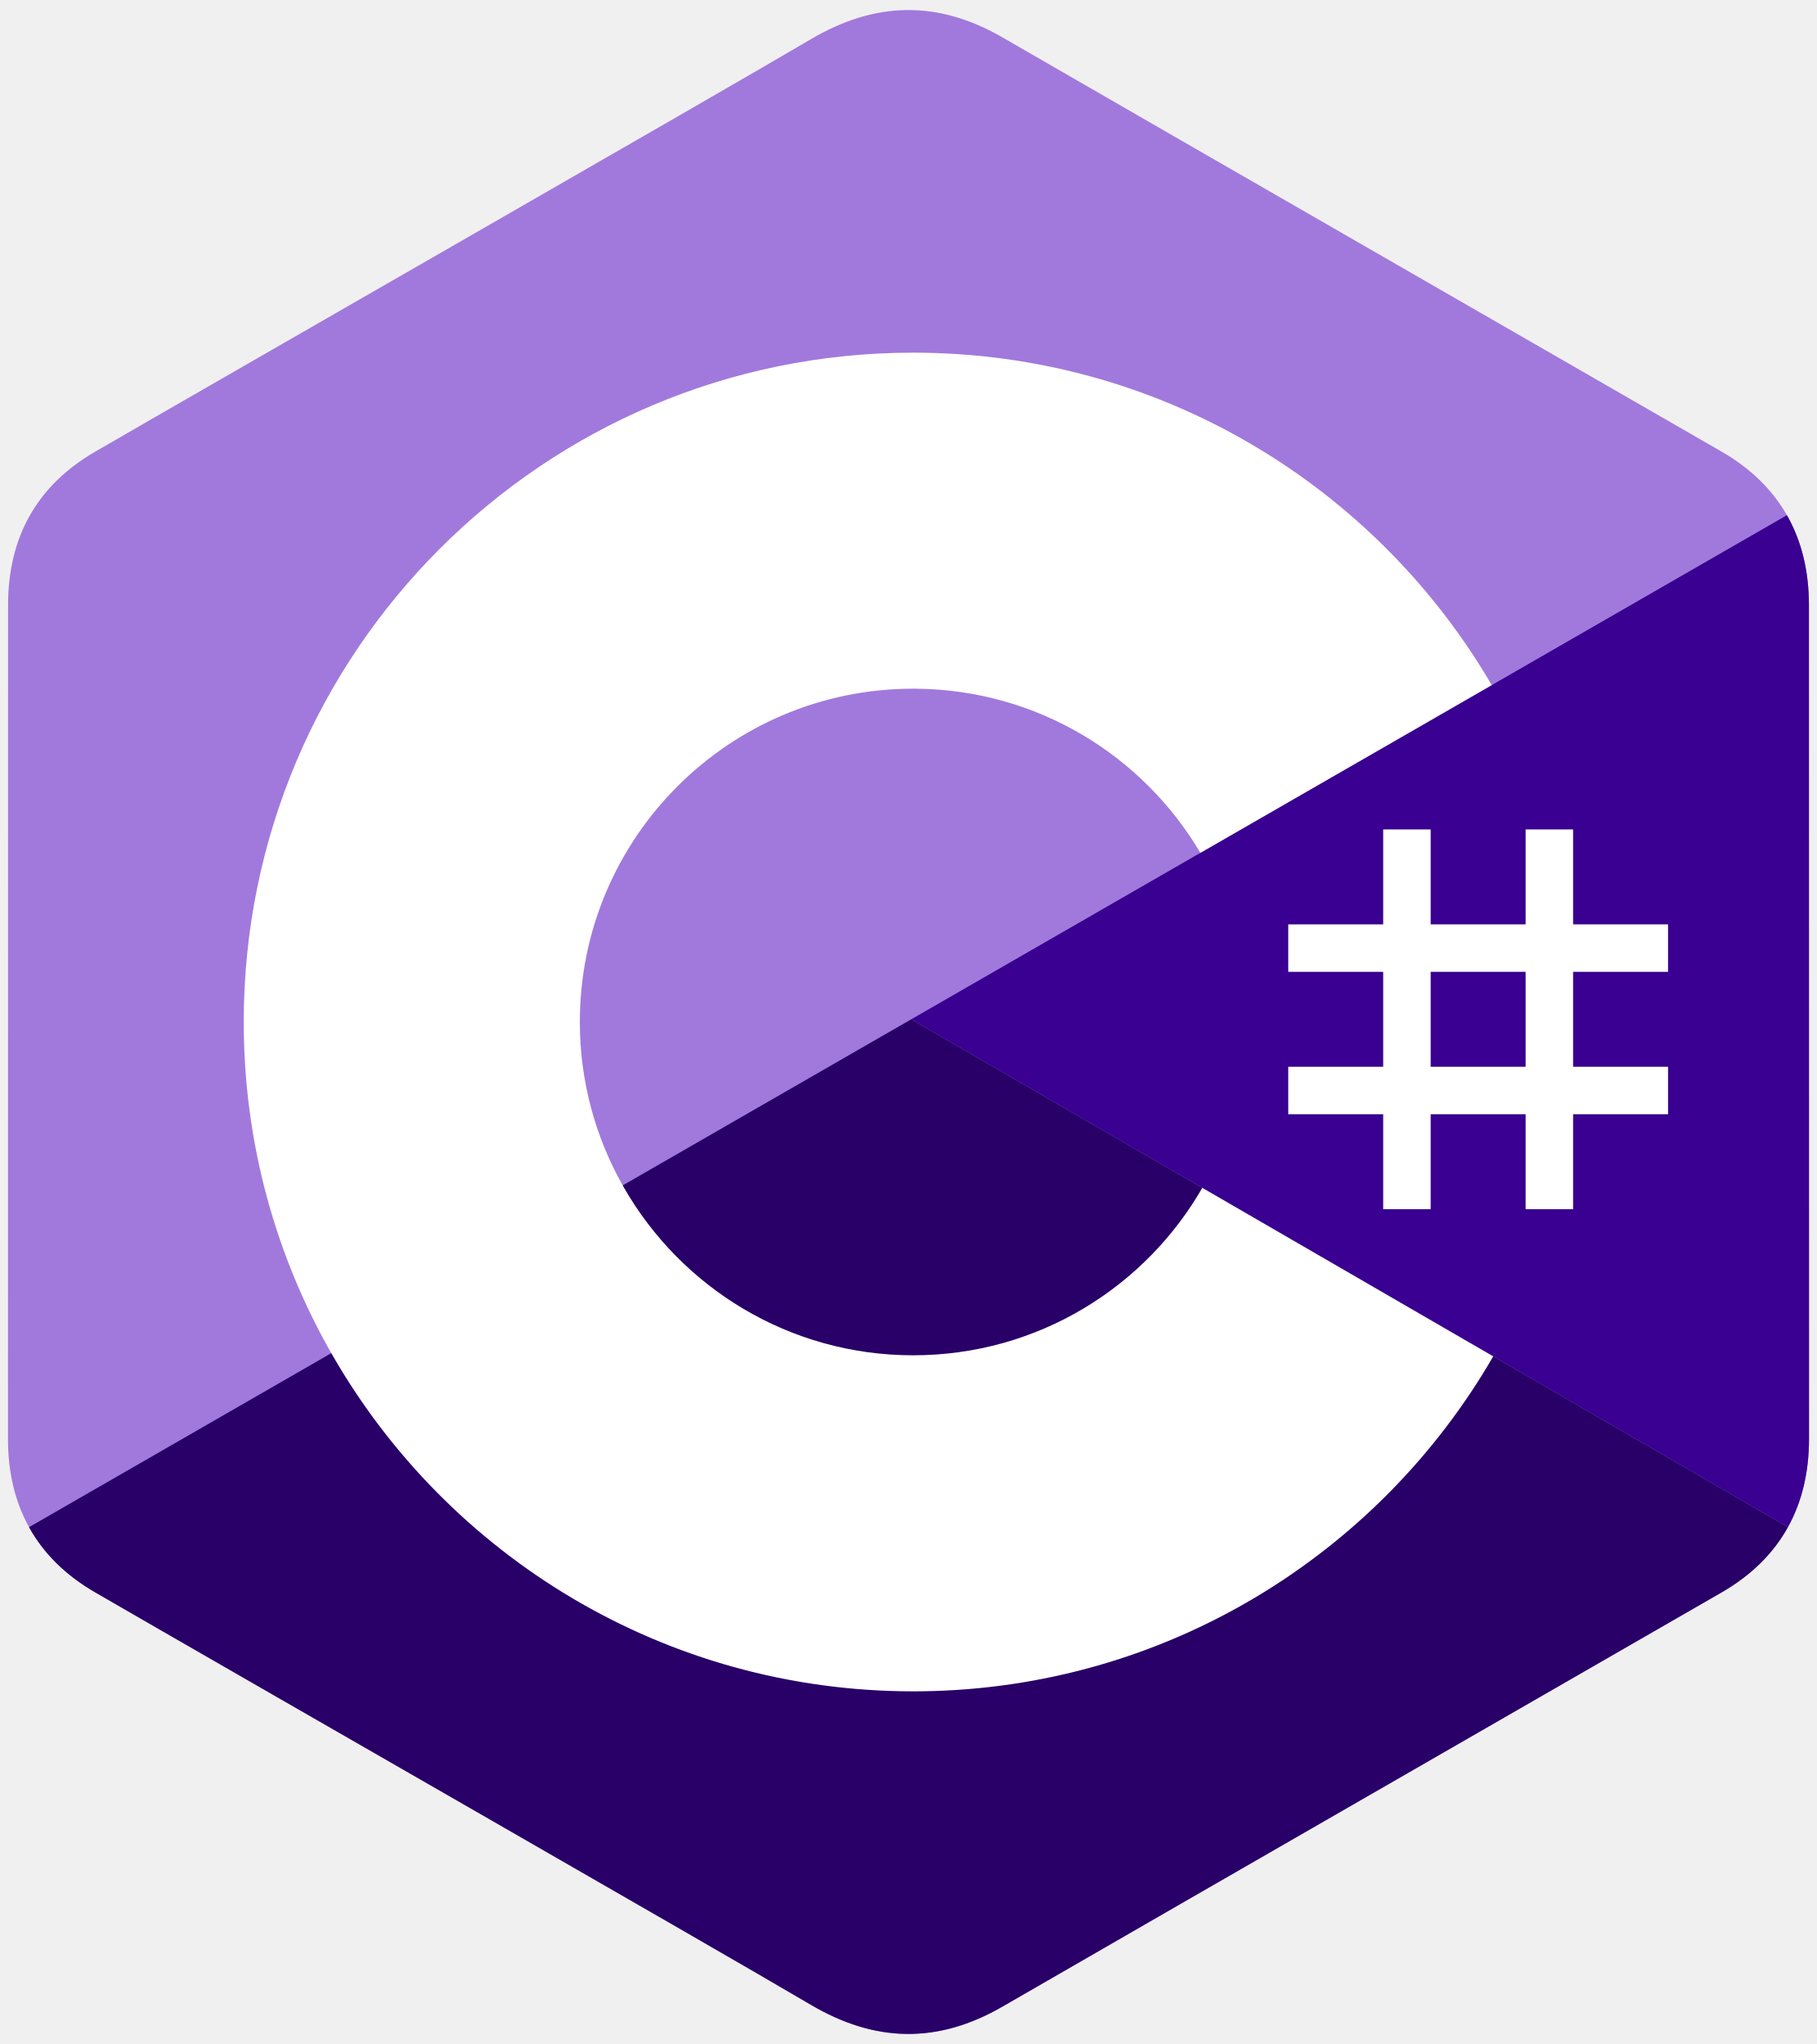
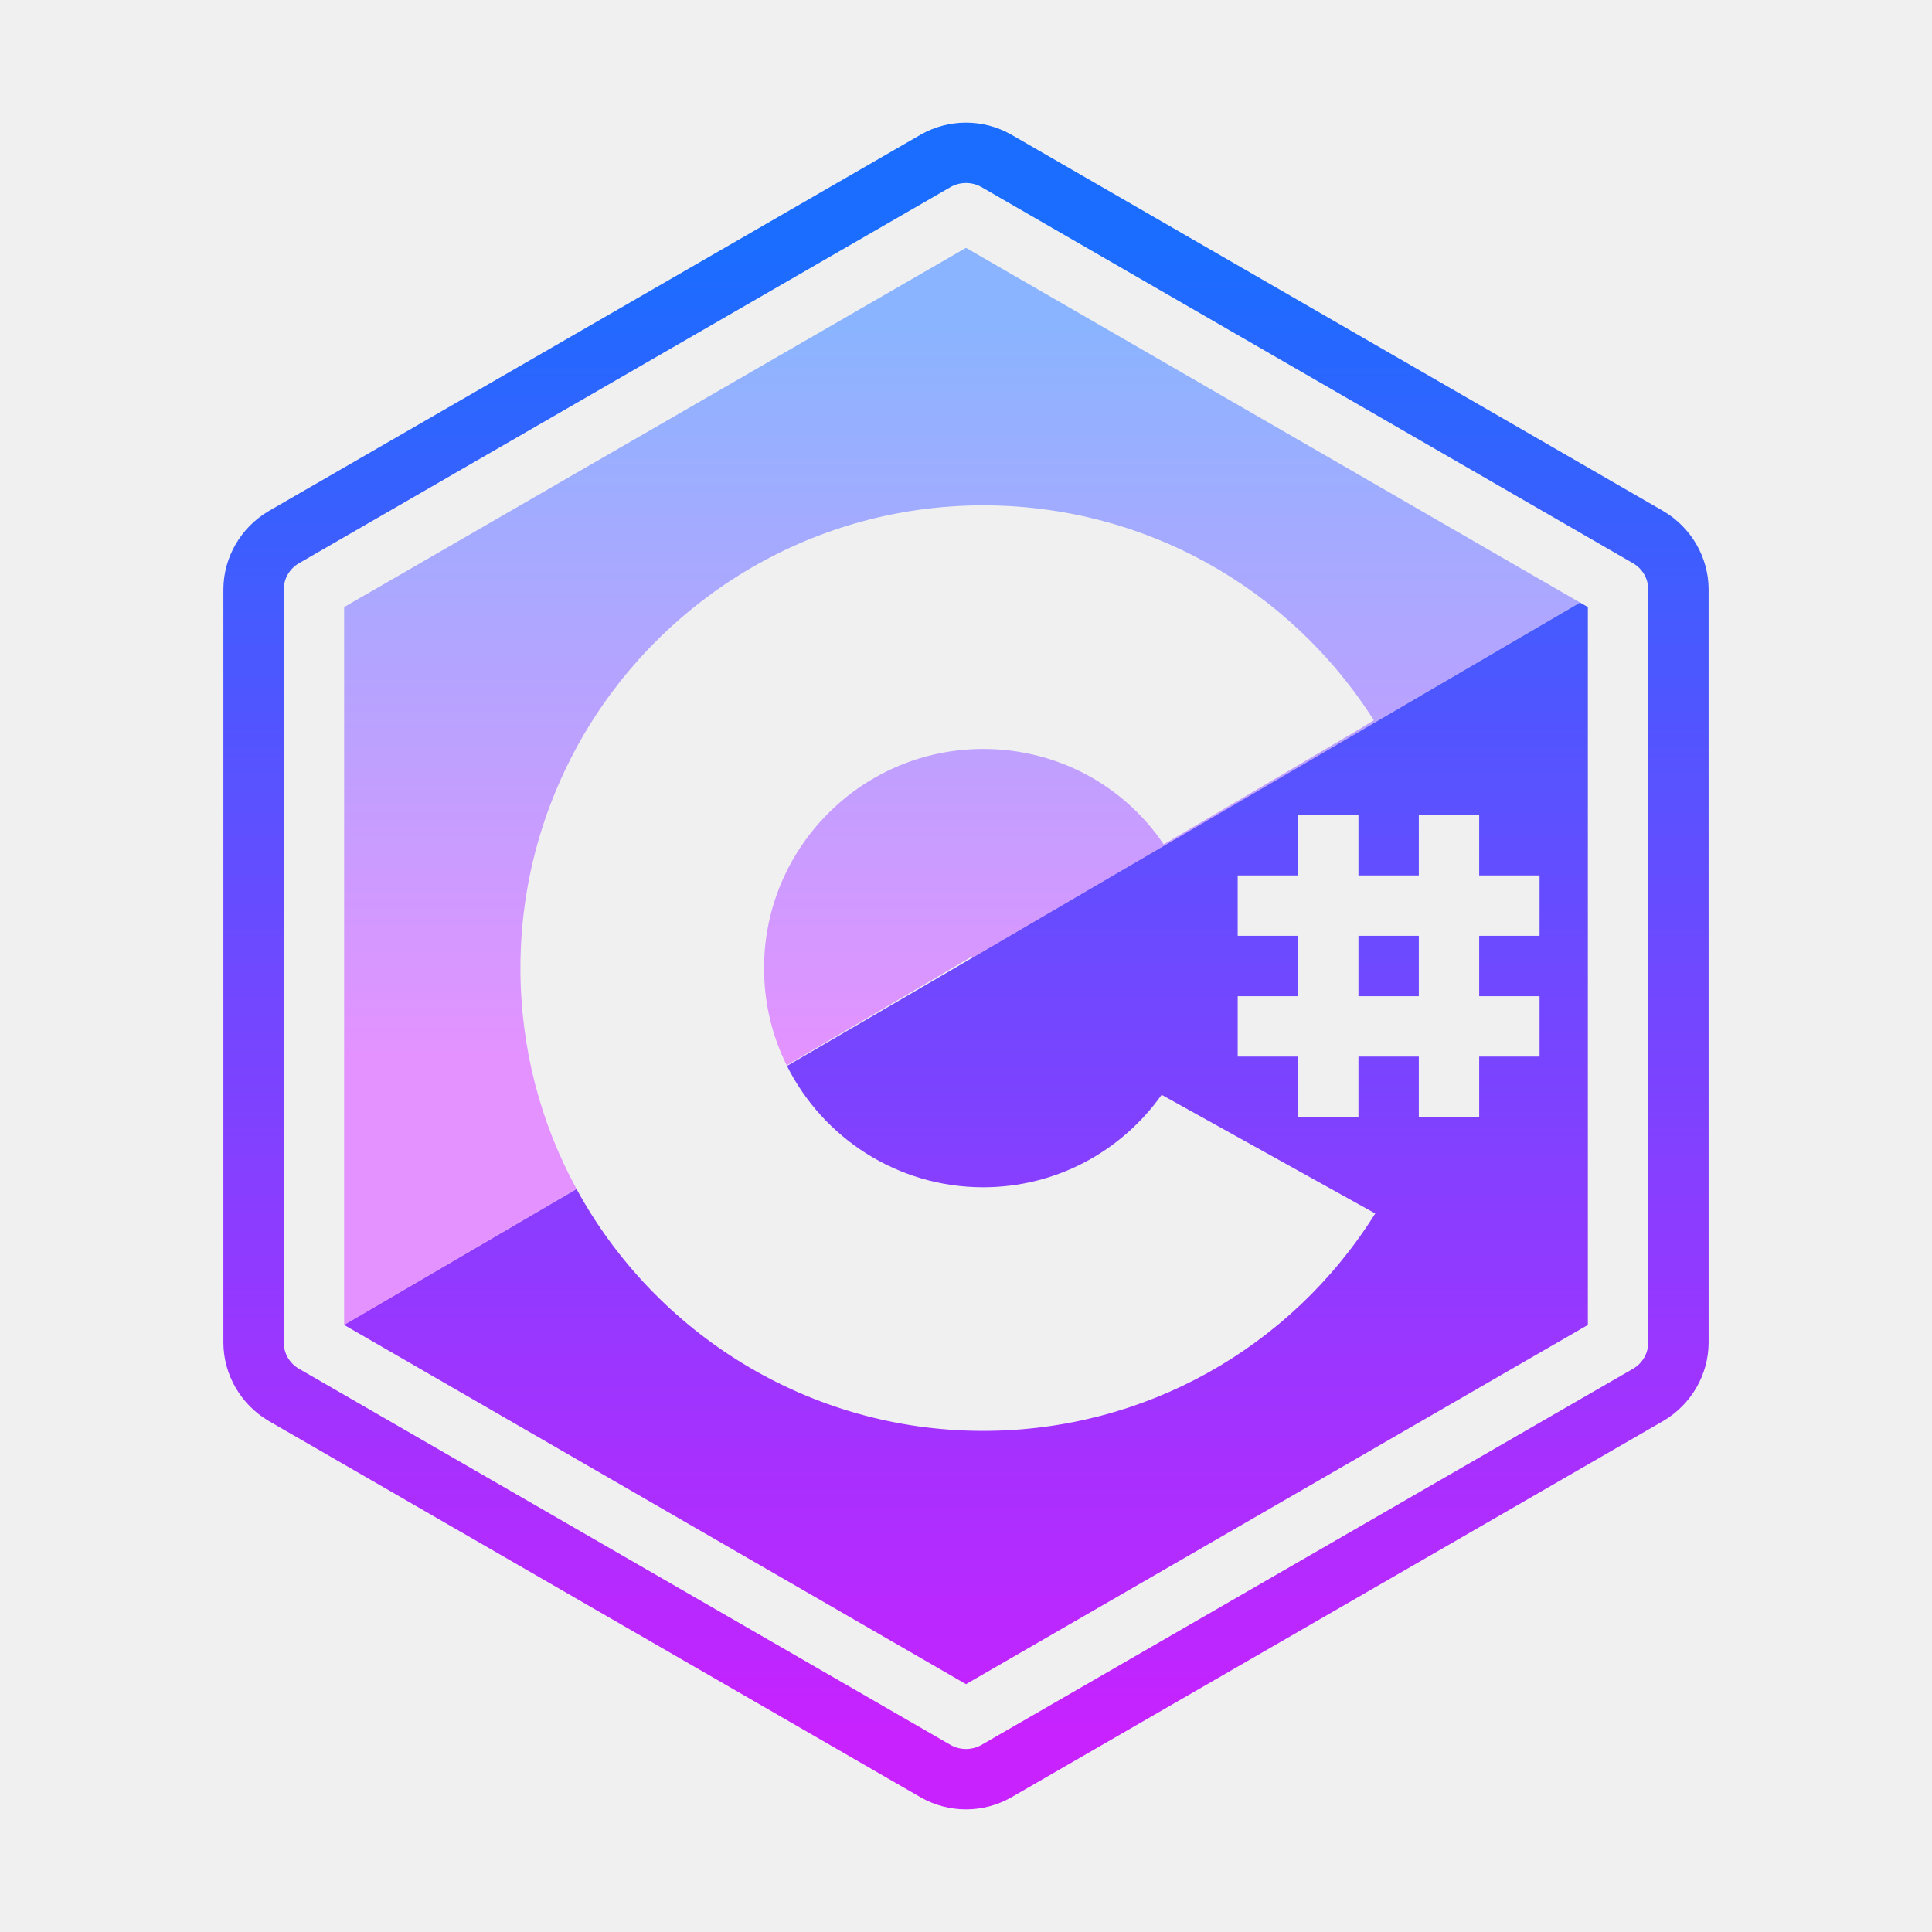
- <svg xmlns="http://www.w3.org/2000/svg" height="2500" preserveAspectRatio="xMidYMid" viewBox="0 -1.428 255.582 290.108" width="2222">
-   <path d="m255.569 84.452c-.002-4.83-1.035-9.098-3.124-12.76-2.052-3.603-5.125-6.622-9.247-9.009-34.025-19.619-68.083-39.178-102.097-58.817-9.17-5.294-18.061-5.1-27.163.27-13.543 7.986-81.348 46.833-101.553 58.536-8.321 4.818-12.37 12.19-12.372 21.771-.013 39.455 0 78.91-.013 118.365 0 4.724.991 8.91 2.988 12.517 2.053 3.711 5.169 6.813 9.386 9.254 20.206 11.703 88.02 50.547 101.56 58.536 9.106 5.373 17.997 5.565 27.17.27 34.015-19.64 68.075-39.199 102.105-58.818 4.217-2.44 7.333-5.544 9.386-9.252 1.994-3.608 2.987-7.793 2.987-12.518 0 0 0-78.889-.013-118.345" fill="#a179dc" />
-   <path d="m128.182 143.241-125.194 72.084c2.053 3.711 5.169 6.813 9.386 9.254 20.206 11.703 88.02 50.547 101.56 58.536 9.106 5.373 17.997 5.565 27.17.27 34.015-19.64 68.075-39.199 102.105-58.818 4.217-2.44 7.333-5.544 9.386-9.252z" fill="#280068" />
-   <path d="m255.569 84.452c-.002-4.83-1.035-9.098-3.124-12.76l-124.263 71.55 124.413 72.073c1.994-3.608 2.985-7.793 2.987-12.518 0 0 0-78.889-.013-118.345" fill="#390091" />
-   <g fill="#fff">
-     <path d="m201.892 116.294v13.474h13.474v-13.474h6.737v13.474h13.474v6.737h-13.474v13.473h13.474v6.737h-13.474v13.474h-6.737v-13.474h-13.474v13.474h-6.737v-13.474h-13.473v-6.737h13.473v-13.473h-13.473v-6.737h13.473v-13.474zm13.474 20.21h-13.474v13.474h13.474z" />
-     <path d="m128.457 48.626c35.144 0 65.827 19.086 82.262 47.456l-.16-.273-41.35 23.808c-8.146-13.793-23.08-23.102-40.213-23.294l-.54-.003c-26.125 0-47.305 21.18-47.305 47.305a47.08 47.08 0 0 0 6.239 23.47c8.154 14.235 23.483 23.836 41.067 23.836 17.693 0 33.109-9.723 41.221-24.11l-.197.345 41.287 23.918c-16.255 28.13-46.518 47.157-81.253 47.536l-1.058.006c-35.255 0-66.025-19.204-82.419-47.724-8.003-13.923-12.582-30.064-12.582-47.277 0-52.466 42.532-95 95-95z" />
-   </g>
+ <svg xmlns="http://www.w3.org/2000/svg" version="1.1" baseProfile="basic" id="Layer_1" x="0px" y="0px" viewBox="0 0 64 64" xml:space="preserve">
+   <linearGradient id="SVGID_1_" gradientUnits="userSpaceOnUse" x1="15.25" y1="31.296" x2="15.25" y2="15.385" gradientTransform="matrix(1 0 0 -1 0 64)">
+     <stop offset="0" style="stop-color:#8AB4FF" />
+     <stop offset="0.699" style="stop-color:#E492FF" />
+   </linearGradient>
+   <path style="fill:url(#SVGID_1_);" d="M19.09,39.37c0,0.01,0.01,0.01,0.01,0.02l-7.7,4.5L19.09,39.37z" />
+   <linearGradient id="SVGID_00000160174306689772830500000007389533700621767081_" gradientUnits="userSpaceOnUse" x1="15.25" y1="33.329" x2="15.25" y2="20.11" gradientTransform="matrix(1 0 0 -1 0 64)">
+     <stop offset="0" style="stop-color:#8AB4FF" />
+     <stop offset="0.699" style="stop-color:#E492FF" />
+   </linearGradient>
+   <path style="fill:url(#SVGID_00000160174306689772830500000007389533700621767081_);" d="M19.09,39.37c0,0.01,0.01,0.01,0.01,0.02  l-7.7,4.5L19.09,39.37z" />
+   <linearGradient id="SVGID_00000054986058774738275870000002733806302635148680_" gradientUnits="userSpaceOnUse" x1="31.87" y1="10.7" x2="31.87" y2="35.152">
+     <stop offset="0" style="stop-color:#8AB4FF" />
+     <stop offset="1" style="stop-color:#E492FF" />
+   </linearGradient>
+   <path style="fill:url(#SVGID_00000054986058774738275870000002733806302635148680_);" d="M32,8.21l-20.6,11.9v23.78l7.69-4.52  c-1.18-2.17-1.85-4.65-1.85-7.3c0-2.88,0.8-5.56,2.18-7.87c2.68-4.46,7.57-7.46,13.15-7.46c5.27,0,10.11,2.67,12.94,7.12l-0.39,0.24  l-6.57,3.87c-1.35-1.99-3.57-3.16-5.98-3.16c-2.62,0-4.91,1.39-6.19,3.47c-0.68,1.11-1.07,2.4-1.07,3.79c0,1.16,0.27,2.25,0.75,3.22  l6.13-3.6h0.01l0.04,0.02l20.1-11.75L32,8.21z" />
+   <linearGradient id="SVGID_00000030486605470574455790000009548068537101078971_" gradientUnits="userSpaceOnUse" x1="32" y1="8.058" x2="32" y2="57.784">
+     <stop offset="0" style="stop-color:#1A6DFF" />
+     <stop offset="1" style="stop-color:#C822FF" />
+   </linearGradient>
+   <path style="fill:url(#SVGID_00000030486605470574455790000009548068537101078971_);" d="M32.24,31.71l-6.17,3.6  c1.19,2.38,3.66,4.02,6.5,4.02c2.382,0,4.553-1.156,5.911-3.063l7.076,3.931C42.76,44.666,37.897,47.4,32.57,47.4  c-5.8,0-10.87-3.24-13.47-8.01l-7.7,4.5L32,55.79l20.6-11.9v-0.22V20.11l-0.26-0.15L32.24,31.71z M51,31h-2v2h2v2h-2v2h-2v-2h-2v2  h-2v-2h-2v-2h2v-2h-2v-2h2v-2h2v2h2v-2h2v2h2V31z M45,31h2v2h-2V31z M55.1,16.93L33.5,4.46c-0.93-0.53-2.07-0.53-3,0L8.9,16.93  c-0.92,0.54-1.5,1.53-1.5,2.6v24.94c0,1.07,0.58,2.06,1.5,2.6l21.6,12.47c0.93,0.53,2.07,0.53,3,0l21.6-12.47  c0.92-0.54,1.5-1.53,1.5-2.6V19.53C56.6,18.46,56.02,17.47,55.1,16.93z M54.6,44.47c0,0.36-0.19,0.69-0.5,0.87L32.5,57.81  c-0.31,0.17-0.69,0.17-1,0L9.9,45.34c-0.31-0.18-0.5-0.51-0.5-0.87V19.53c0-0.36,0.19-0.69,0.5-0.87L31.5,6.19  c0.31-0.17,0.69-0.17,1,0l21.6,12.47c0.31,0.18,0.5,0.51,0.5,0.87V44.47z" />
</svg>
